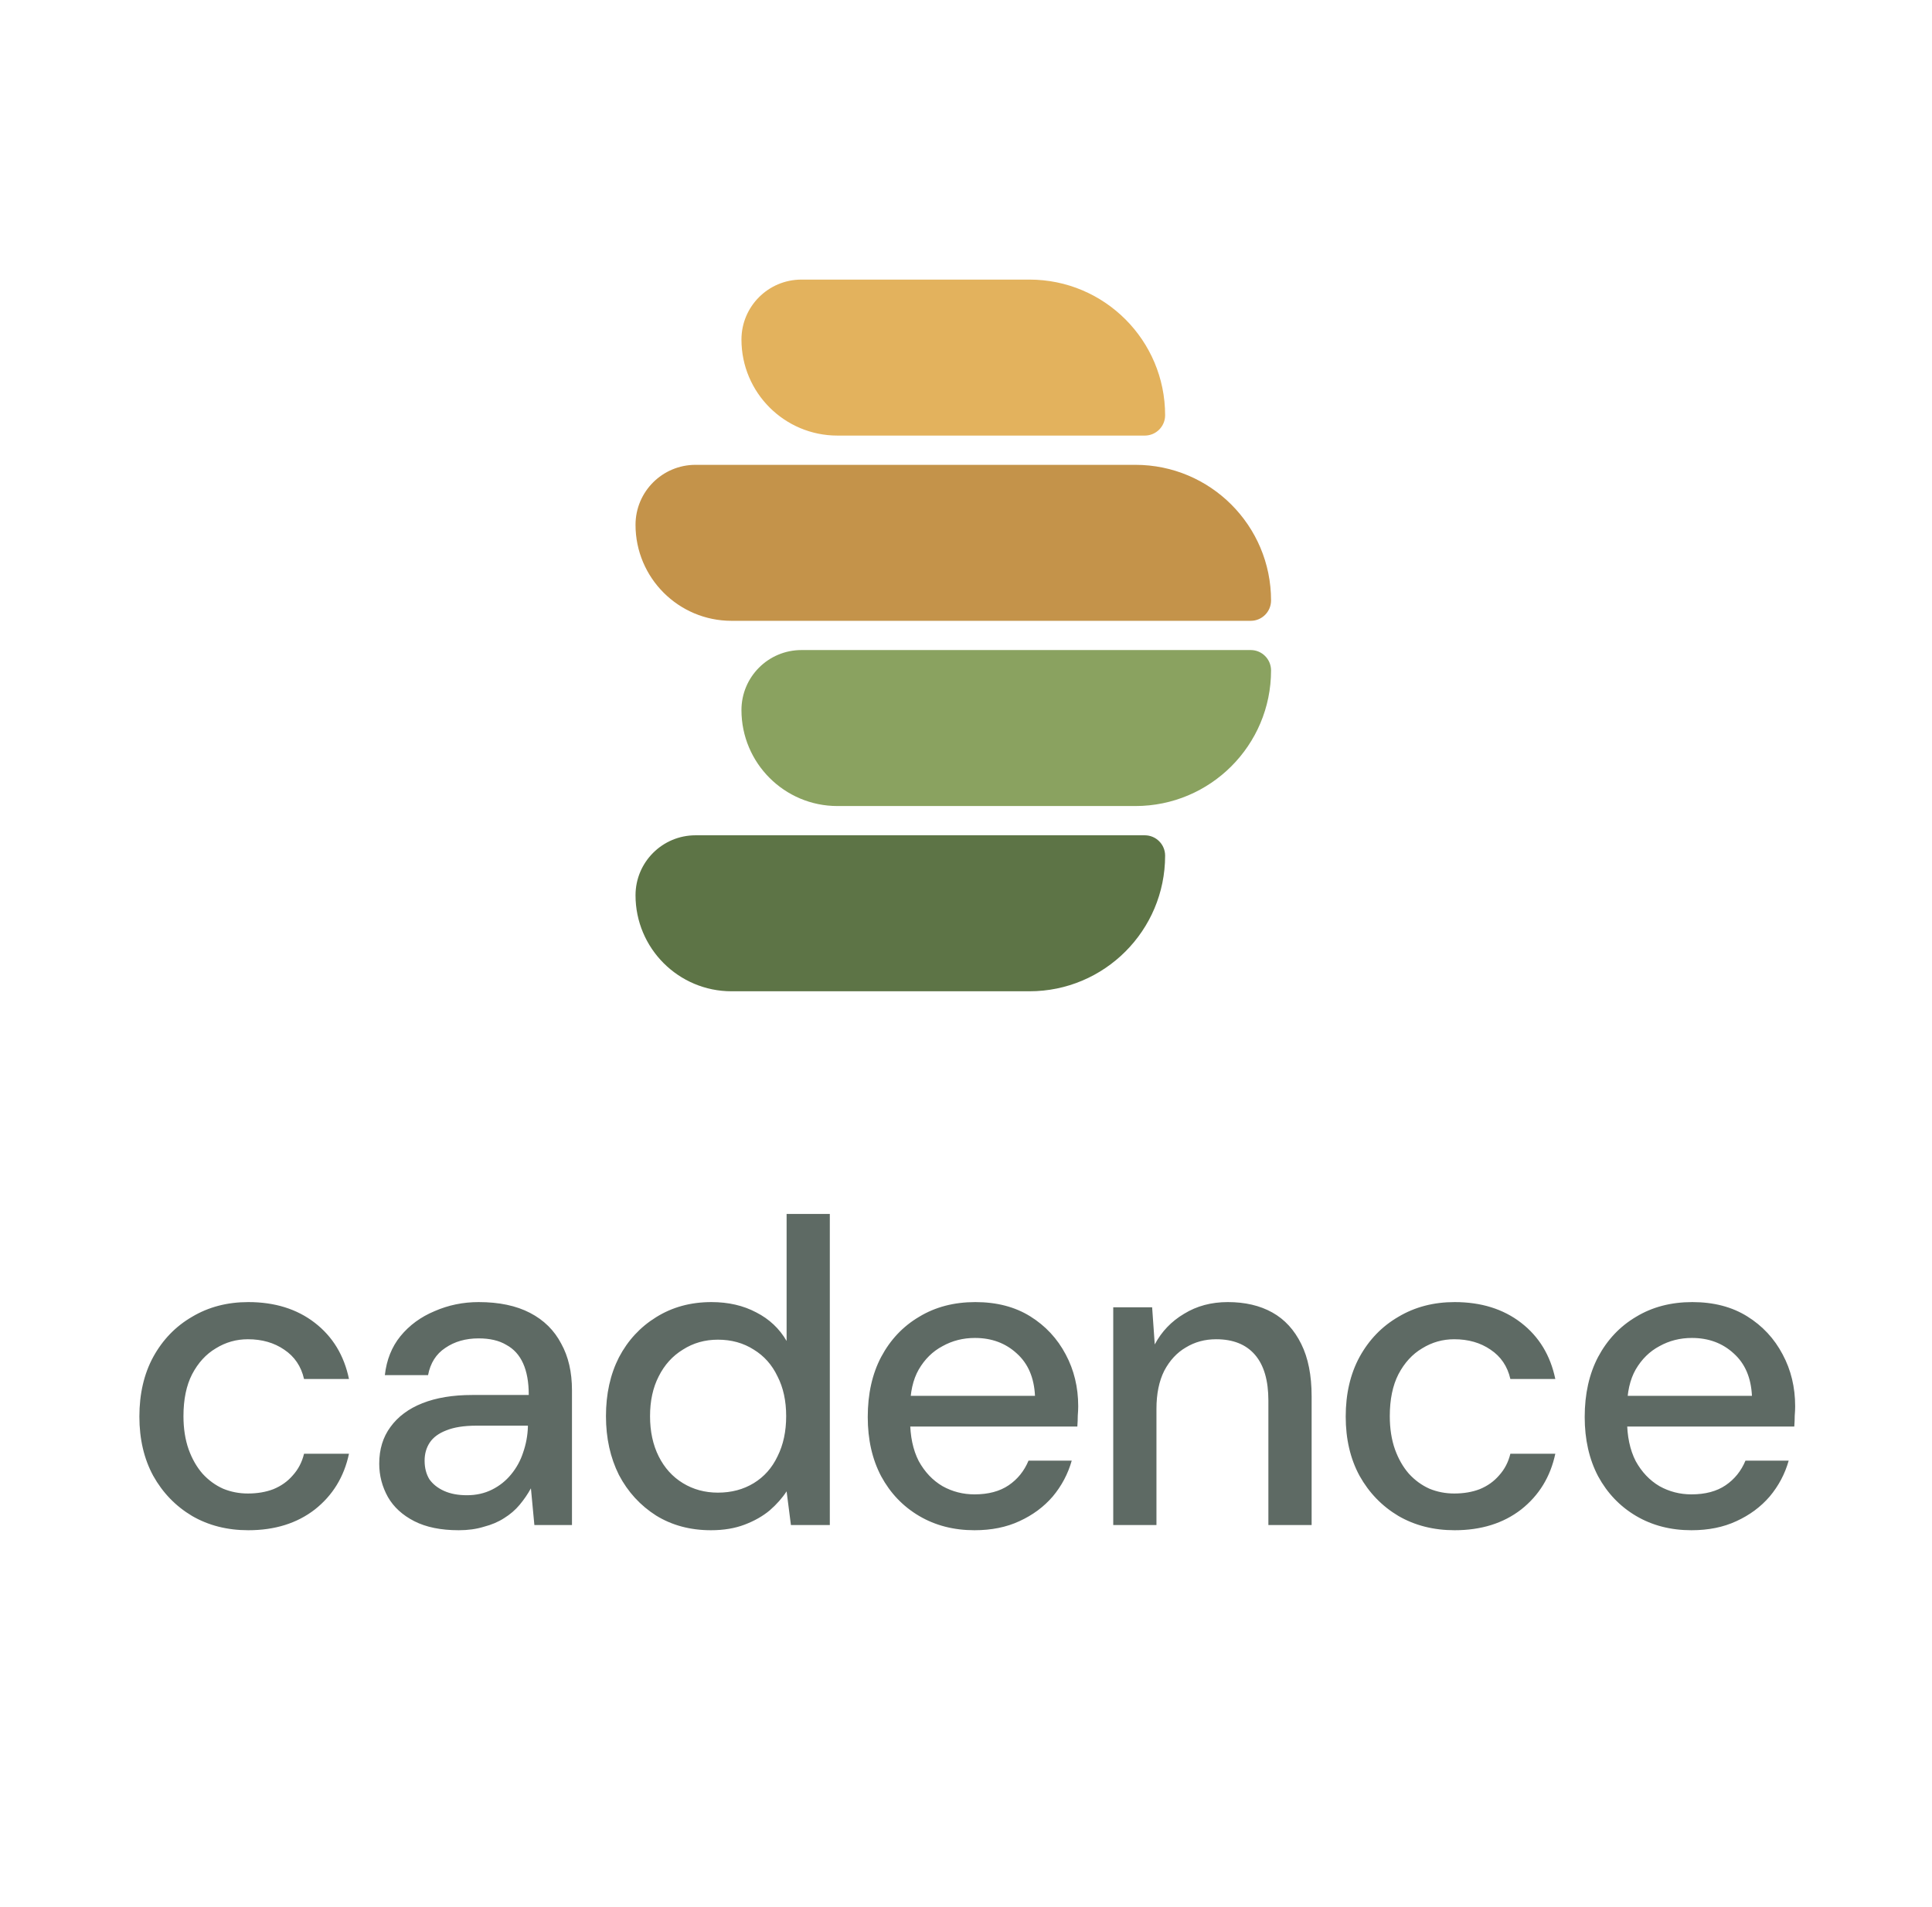
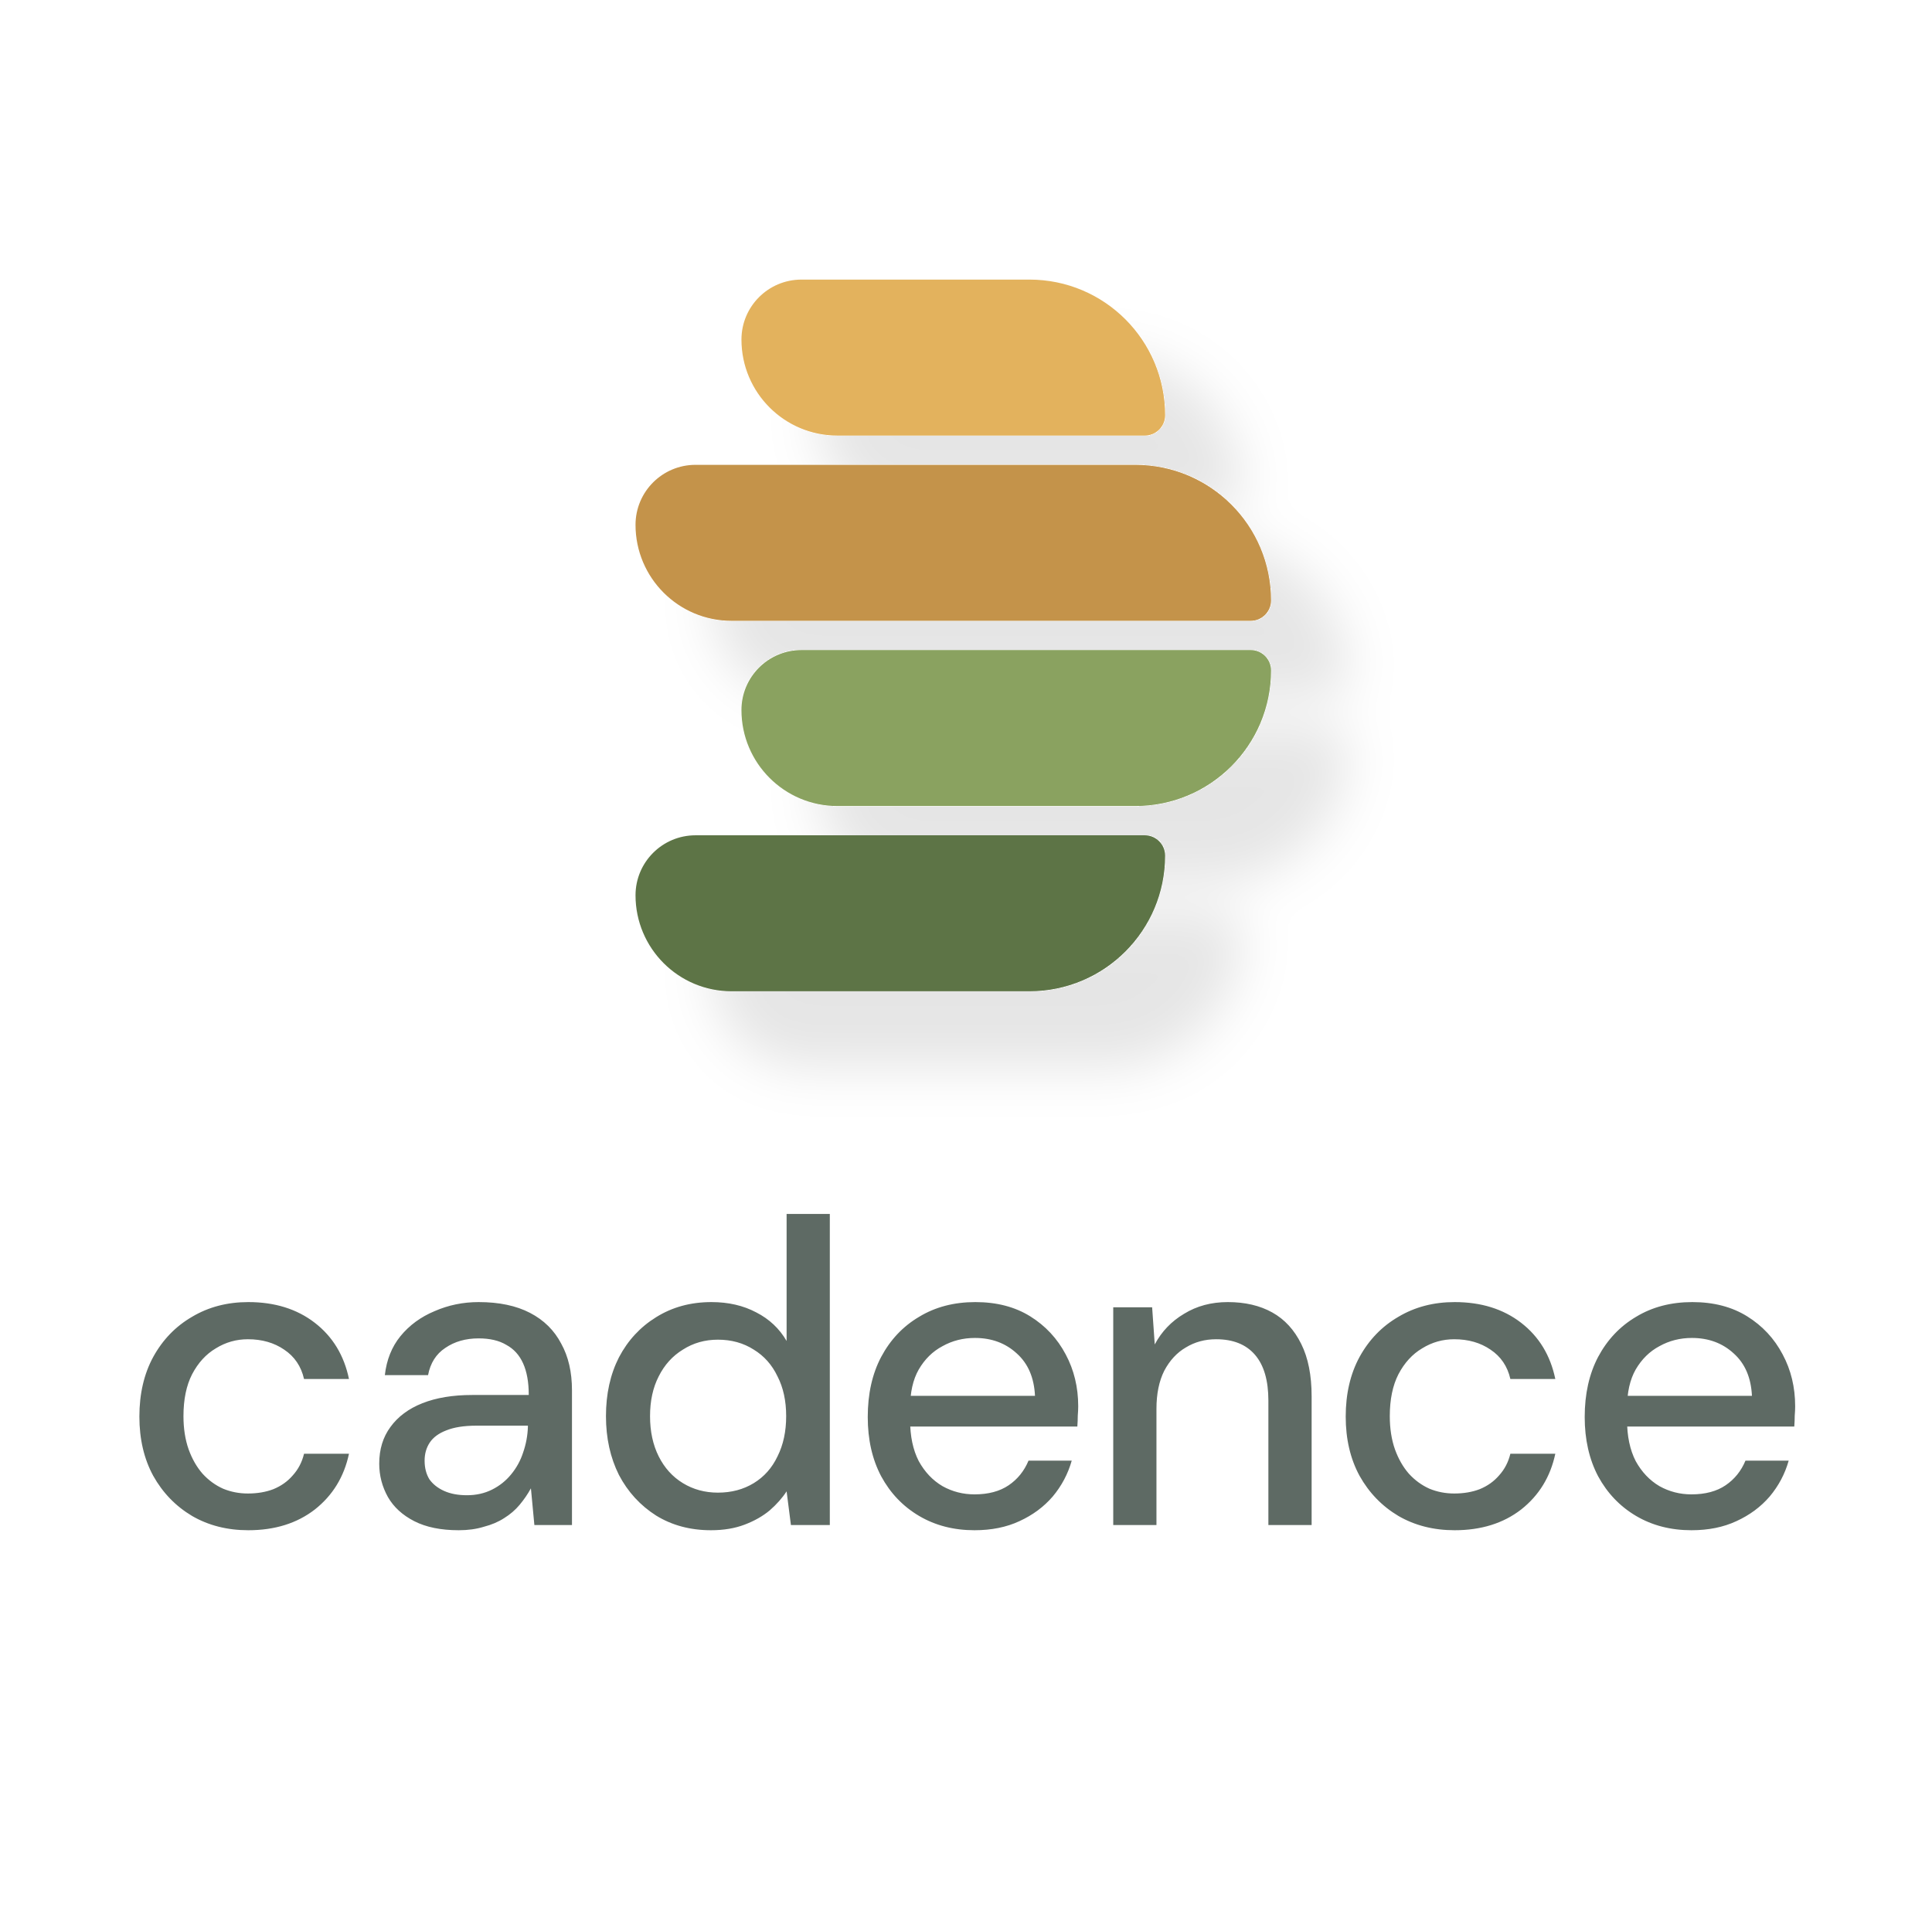
<svg xmlns="http://www.w3.org/2000/svg" width="76" height="75" viewBox="0 0 76 75" fill="none">
  <path d="M9.767 60.204C8.94 60.204 8.203 60.017 7.557 59.643C6.911 59.258 6.401 58.731 6.027 58.062C5.664 57.393 5.483 56.617 5.483 55.733C5.483 54.838 5.664 54.056 6.027 53.387C6.401 52.707 6.911 52.18 7.557 51.806C8.203 51.421 8.94 51.228 9.767 51.228C10.81 51.228 11.682 51.5 12.385 52.044C13.088 52.588 13.535 53.325 13.728 54.254H11.96C11.847 53.755 11.586 53.37 11.178 53.098C10.781 52.826 10.305 52.69 9.75 52.69C9.297 52.69 8.877 52.809 8.492 53.047C8.107 53.274 7.795 53.614 7.557 54.067C7.33 54.509 7.217 55.059 7.217 55.716C7.217 56.203 7.285 56.64 7.421 57.025C7.557 57.399 7.738 57.716 7.965 57.977C8.203 58.238 8.475 58.436 8.781 58.572C9.087 58.697 9.41 58.759 9.75 58.759C10.124 58.759 10.458 58.702 10.753 58.589C11.059 58.464 11.314 58.283 11.518 58.045C11.733 57.807 11.881 57.524 11.96 57.195H13.728C13.535 58.102 13.088 58.833 12.385 59.388C11.682 59.932 10.81 60.204 9.767 60.204ZM18.046 60.204C17.344 60.204 16.76 60.085 16.295 59.847C15.831 59.609 15.485 59.292 15.258 58.895C15.032 58.487 14.918 58.051 14.918 57.586C14.918 57.019 15.066 56.538 15.36 56.141C15.655 55.733 16.074 55.421 16.618 55.206C17.162 54.991 17.814 54.883 18.573 54.883H20.8C20.8 54.384 20.727 53.971 20.579 53.642C20.432 53.313 20.211 53.07 19.916 52.911C19.633 52.741 19.27 52.656 18.828 52.656C18.318 52.656 17.882 52.781 17.519 53.03C17.157 53.268 16.93 53.625 16.839 54.101H15.139C15.207 53.5 15.411 52.99 15.751 52.571C16.103 52.14 16.55 51.812 17.094 51.585C17.638 51.347 18.216 51.228 18.828 51.228C19.633 51.228 20.307 51.37 20.851 51.653C21.395 51.936 21.803 52.339 22.075 52.86C22.359 53.37 22.5 53.982 22.5 54.696V60H21.021L20.885 58.555C20.761 58.782 20.613 58.997 20.443 59.201C20.273 59.405 20.069 59.581 19.831 59.728C19.605 59.875 19.338 59.989 19.032 60.068C18.738 60.159 18.409 60.204 18.046 60.204ZM18.369 58.827C18.732 58.827 19.061 58.753 19.355 58.606C19.65 58.459 19.899 58.26 20.103 58.011C20.319 57.75 20.477 57.461 20.579 57.144C20.693 56.815 20.755 56.481 20.766 56.141V56.09H18.743C18.256 56.09 17.859 56.152 17.553 56.277C17.259 56.39 17.043 56.549 16.907 56.753C16.771 56.957 16.703 57.195 16.703 57.467C16.703 57.75 16.766 57.994 16.89 58.198C17.026 58.391 17.219 58.544 17.468 58.657C17.718 58.77 18.018 58.827 18.369 58.827ZM27.968 60.204C27.152 60.204 26.433 60.011 25.809 59.626C25.186 59.229 24.698 58.697 24.347 58.028C24.007 57.348 23.837 56.577 23.837 55.716C23.837 54.843 24.007 54.073 24.347 53.404C24.698 52.735 25.186 52.208 25.809 51.823C26.444 51.426 27.169 51.228 27.985 51.228C28.654 51.228 29.243 51.364 29.753 51.636C30.263 51.897 30.66 52.271 30.943 52.758V47.76H32.643V60H31.113L30.943 58.674C30.773 58.935 30.552 59.184 30.28 59.422C30.008 59.649 29.68 59.836 29.294 59.983C28.909 60.13 28.467 60.204 27.968 60.204ZM28.24 58.725C28.773 58.725 29.243 58.6 29.651 58.351C30.059 58.102 30.371 57.75 30.586 57.297C30.813 56.844 30.926 56.317 30.926 55.716C30.926 55.115 30.813 54.594 30.586 54.152C30.371 53.699 30.059 53.347 29.651 53.098C29.243 52.837 28.773 52.707 28.24 52.707C27.73 52.707 27.271 52.837 26.863 53.098C26.455 53.347 26.138 53.699 25.911 54.152C25.684 54.594 25.571 55.115 25.571 55.716C25.571 56.317 25.684 56.844 25.911 57.297C26.138 57.75 26.455 58.102 26.863 58.351C27.271 58.6 27.73 58.725 28.24 58.725ZM38.334 60.204C37.518 60.204 36.792 60.017 36.158 59.643C35.523 59.269 35.024 58.748 34.662 58.079C34.31 57.41 34.135 56.634 34.135 55.75C34.135 54.843 34.31 54.056 34.662 53.387C35.024 52.707 35.523 52.18 36.158 51.806C36.792 51.421 37.529 51.228 38.368 51.228C39.206 51.228 39.926 51.415 40.527 51.789C41.127 52.163 41.592 52.662 41.921 53.285C42.249 53.897 42.414 54.577 42.414 55.325C42.414 55.438 42.408 55.563 42.397 55.699C42.397 55.824 42.391 55.965 42.38 56.124H35.376V54.917H40.714C40.68 54.203 40.442 53.648 40 53.251C39.558 52.843 39.008 52.639 38.351 52.639C37.886 52.639 37.461 52.747 37.076 52.962C36.69 53.166 36.379 53.472 36.141 53.88C35.914 54.277 35.801 54.781 35.801 55.393V55.869C35.801 56.504 35.914 57.042 36.141 57.484C36.379 57.915 36.69 58.243 37.076 58.47C37.461 58.685 37.88 58.793 38.334 58.793C38.878 58.793 39.325 58.674 39.677 58.436C40.028 58.198 40.289 57.875 40.459 57.467H42.159C42.011 57.988 41.762 58.459 41.411 58.878C41.059 59.286 40.623 59.609 40.102 59.847C39.592 60.085 39.002 60.204 38.334 60.204ZM43.792 60V51.432H45.322L45.425 52.894C45.697 52.384 46.082 51.982 46.581 51.687C47.079 51.381 47.651 51.228 48.297 51.228C48.977 51.228 49.561 51.364 50.048 51.636C50.536 51.908 50.916 52.322 51.188 52.877C51.459 53.421 51.596 54.107 51.596 54.934V60H49.895V55.104C49.895 54.311 49.72 53.71 49.368 53.302C49.017 52.894 48.507 52.69 47.839 52.69C47.397 52.69 47 52.798 46.648 53.013C46.297 53.217 46.014 53.523 45.798 53.931C45.594 54.339 45.492 54.838 45.492 55.427V60H43.792ZM57.221 60.204C56.394 60.204 55.657 60.017 55.011 59.643C54.365 59.258 53.855 58.731 53.481 58.062C53.118 57.393 52.937 56.617 52.937 55.733C52.937 54.838 53.118 54.056 53.481 53.387C53.855 52.707 54.365 52.18 55.011 51.806C55.657 51.421 56.394 51.228 57.221 51.228C58.264 51.228 59.136 51.5 59.839 52.044C60.542 52.588 60.989 53.325 61.182 54.254H59.414C59.301 53.755 59.04 53.37 58.632 53.098C58.235 52.826 57.759 52.69 57.204 52.69C56.751 52.69 56.331 52.809 55.946 53.047C55.561 53.274 55.249 53.614 55.011 54.067C54.784 54.509 54.671 55.059 54.671 55.716C54.671 56.203 54.739 56.64 54.875 57.025C55.011 57.399 55.192 57.716 55.419 57.977C55.657 58.238 55.929 58.436 56.235 58.572C56.541 58.697 56.864 58.759 57.204 58.759C57.578 58.759 57.912 58.702 58.207 58.589C58.513 58.464 58.768 58.283 58.972 58.045C59.187 57.807 59.335 57.524 59.414 57.195H61.182C60.989 58.102 60.542 58.833 59.839 59.388C59.136 59.932 58.264 60.204 57.221 60.204ZM66.537 60.204C65.721 60.204 64.996 60.017 64.361 59.643C63.727 59.269 63.228 58.748 62.865 58.079C62.514 57.41 62.338 56.634 62.338 55.75C62.338 54.843 62.514 54.056 62.865 53.387C63.228 52.707 63.727 52.18 64.361 51.806C64.996 51.421 65.733 51.228 66.571 51.228C67.41 51.228 68.129 51.415 68.73 51.789C69.331 52.163 69.796 52.662 70.124 53.285C70.453 53.897 70.617 54.577 70.617 55.325C70.617 55.438 70.612 55.563 70.6 55.699C70.6 55.824 70.594 55.965 70.583 56.124H63.579V54.917H68.917C68.883 54.203 68.645 53.648 68.203 53.251C67.761 52.843 67.212 52.639 66.554 52.639C66.09 52.639 65.665 52.747 65.279 52.962C64.894 53.166 64.582 53.472 64.344 53.88C64.118 54.277 64.004 54.781 64.004 55.393V55.869C64.004 56.504 64.118 57.042 64.344 57.484C64.582 57.915 64.894 58.243 65.279 58.47C65.665 58.685 66.084 58.793 66.537 58.793C67.081 58.793 67.529 58.674 67.88 58.436C68.231 58.198 68.492 57.875 68.662 57.467H70.362C70.215 57.988 69.966 58.459 69.614 58.878C69.263 59.286 68.826 59.609 68.305 59.847C67.795 60.085 67.206 60.204 66.537 60.204Z" fill="#5E6A64" />
-   <path d="M25 35.223C25 33.92 26.057 32.863 27.36 32.863H45.033C45.475 32.863 45.833 33.221 45.833 33.663C45.833 36.611 43.444 39 40.497 39H28.777C26.691 39 25 37.309 25 35.223Z" fill="#5D7446" />
-   <path d="M29.167 27.936C29.167 26.632 30.223 25.575 31.527 25.575H49.2C49.642 25.575 50 25.934 50 26.376C50 29.323 47.611 31.712 44.663 31.712H32.943C30.858 31.712 29.167 30.021 29.167 27.936Z" fill="#8AA260" />
-   <path d="M25 20.648C25 19.345 26.057 18.288 27.36 18.288H44.663C47.611 18.288 50 20.677 50 23.624C50 24.066 49.642 24.425 49.2 24.425H28.777C26.691 24.425 25 22.734 25 20.648Z" fill="#C4934A" />
-   <path d="M29.167 13.36C29.167 12.057 30.223 11 31.527 11H40.497C43.444 11 45.833 13.389 45.833 16.337C45.833 16.779 45.475 17.137 45.033 17.137H32.943C30.858 17.137 29.167 15.446 29.167 13.36Z" fill="#E3B25D" />
+   <g filter="url(#filter0_d_3_123)">
+     <path d="M25 35.223C25 33.92 26.057 32.863 27.36 32.863H45.033C45.475 32.863 45.833 33.221 45.833 33.663C45.833 36.611 43.444 39 40.497 39H28.777C26.691 39 25 37.309 25 35.223Z" fill="#5D7446" />
+     <path d="M29.167 27.936C29.167 26.632 30.223 25.575 31.527 25.575H49.2C49.642 25.575 50 25.934 50 26.376C50 29.323 47.611 31.712 44.663 31.712H32.943C30.858 31.712 29.167 30.021 29.167 27.936Z" fill="#8AA260" />
+     <path d="M25 20.648C25 19.345 26.057 18.288 27.36 18.288H44.663C47.611 18.288 50 20.677 50 23.624C50 24.066 49.642 24.425 49.2 24.425H28.777C26.691 24.425 25 22.734 25 20.648Z" fill="#C4934A" />
+     <path d="M29.167 13.36C29.167 12.057 30.223 11 31.527 11H40.497C43.444 11 45.833 13.389 45.833 16.337C45.833 16.779 45.475 17.137 45.033 17.137H32.943C30.858 17.137 29.167 15.446 29.167 13.36Z" fill="#E3B25D" />
+   </g>
+   <defs>
+     <filter id="filter0_d_3_123" x="25" y="11" width="30" height="33" filterUnits="userSpaceOnUse" color-interpolation-filters="sRGB">
+       <feFlood flood-opacity="0" result="BackgroundImageFix" />
+       <feColorMatrix in="SourceAlpha" type="matrix" values="0 0 0 0 0 0 0 0 0 0 0 0 0 0 0 0 0 0 127 0" result="hardAlpha" />
+       <feOffset dx="3" dy="3" />
+       <feGaussianBlur stdDeviation="1" />
+       <feComposite in2="hardAlpha" operator="out" />
+       <feColorMatrix type="matrix" values="0 0 0 0 0 0 0 0 0 0 0 0 0 0 0 0 0 0 0.1 0" />
+       <feBlend mode="normal" in2="BackgroundImageFix" result="effect1_dropShadow_3_123" />
+       <feBlend mode="normal" in="SourceGraphic" in2="effect1_dropShadow_3_123" result="shape" />
+     </filter>
+   </defs>
</svg>
